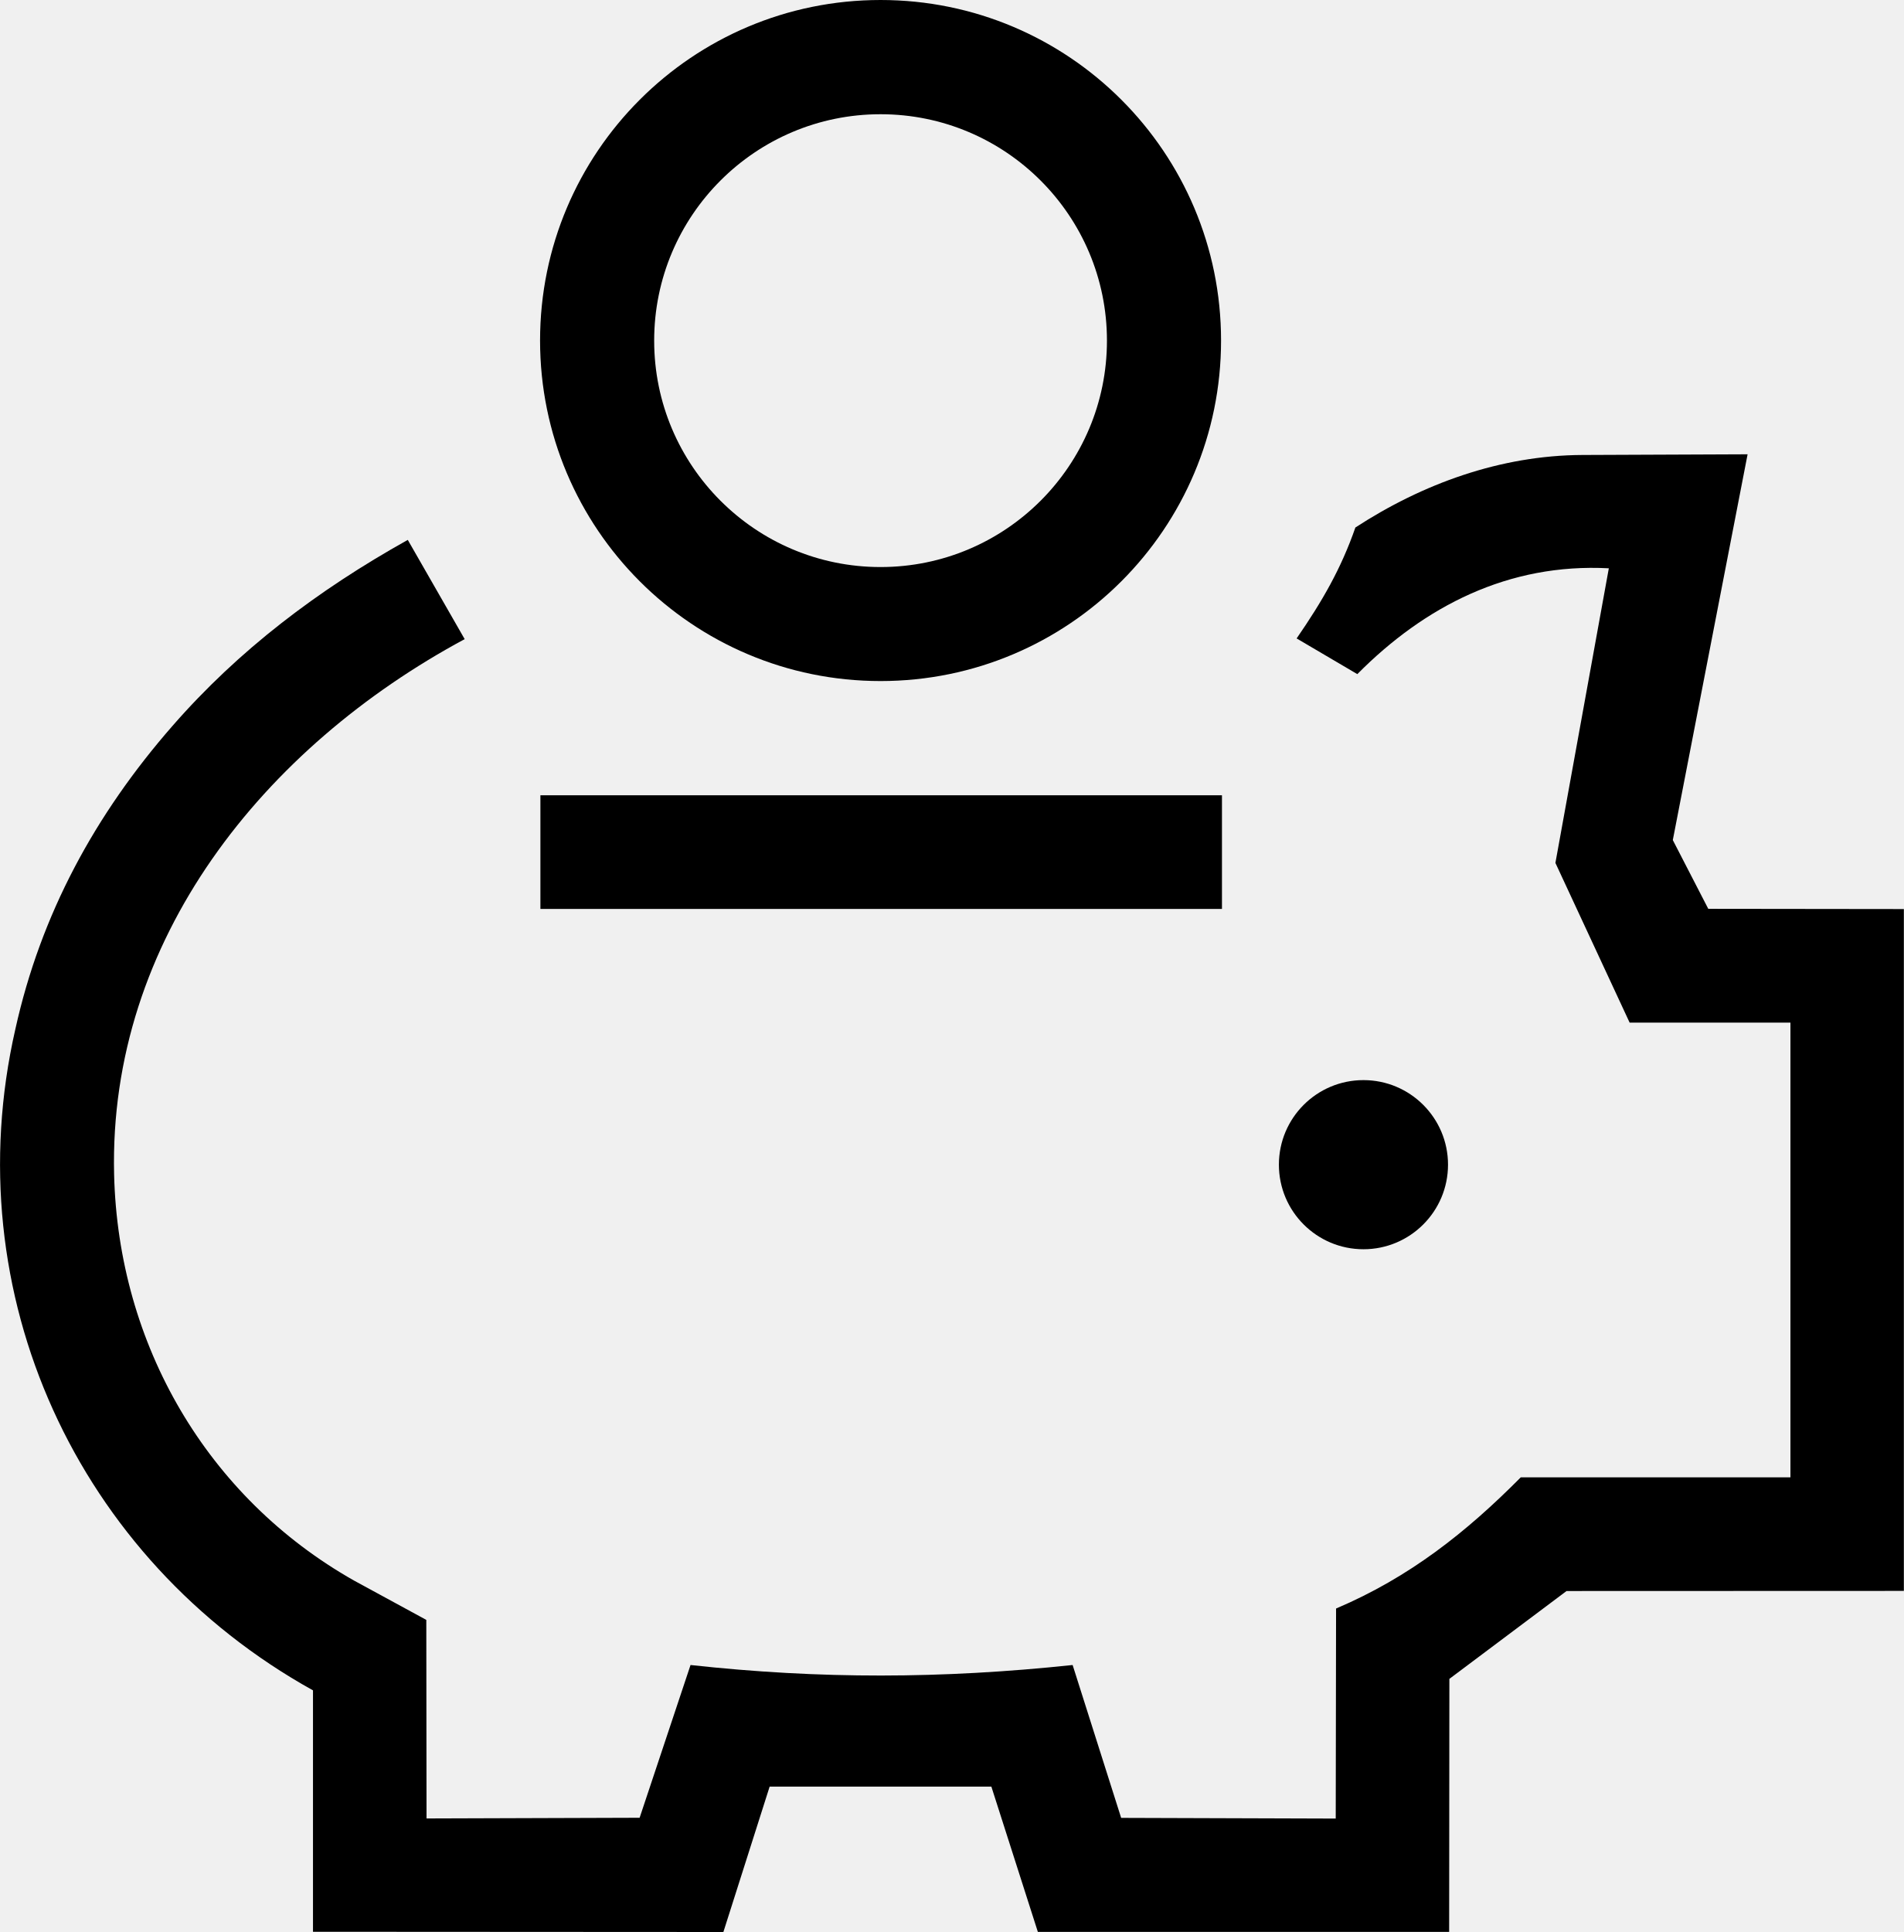
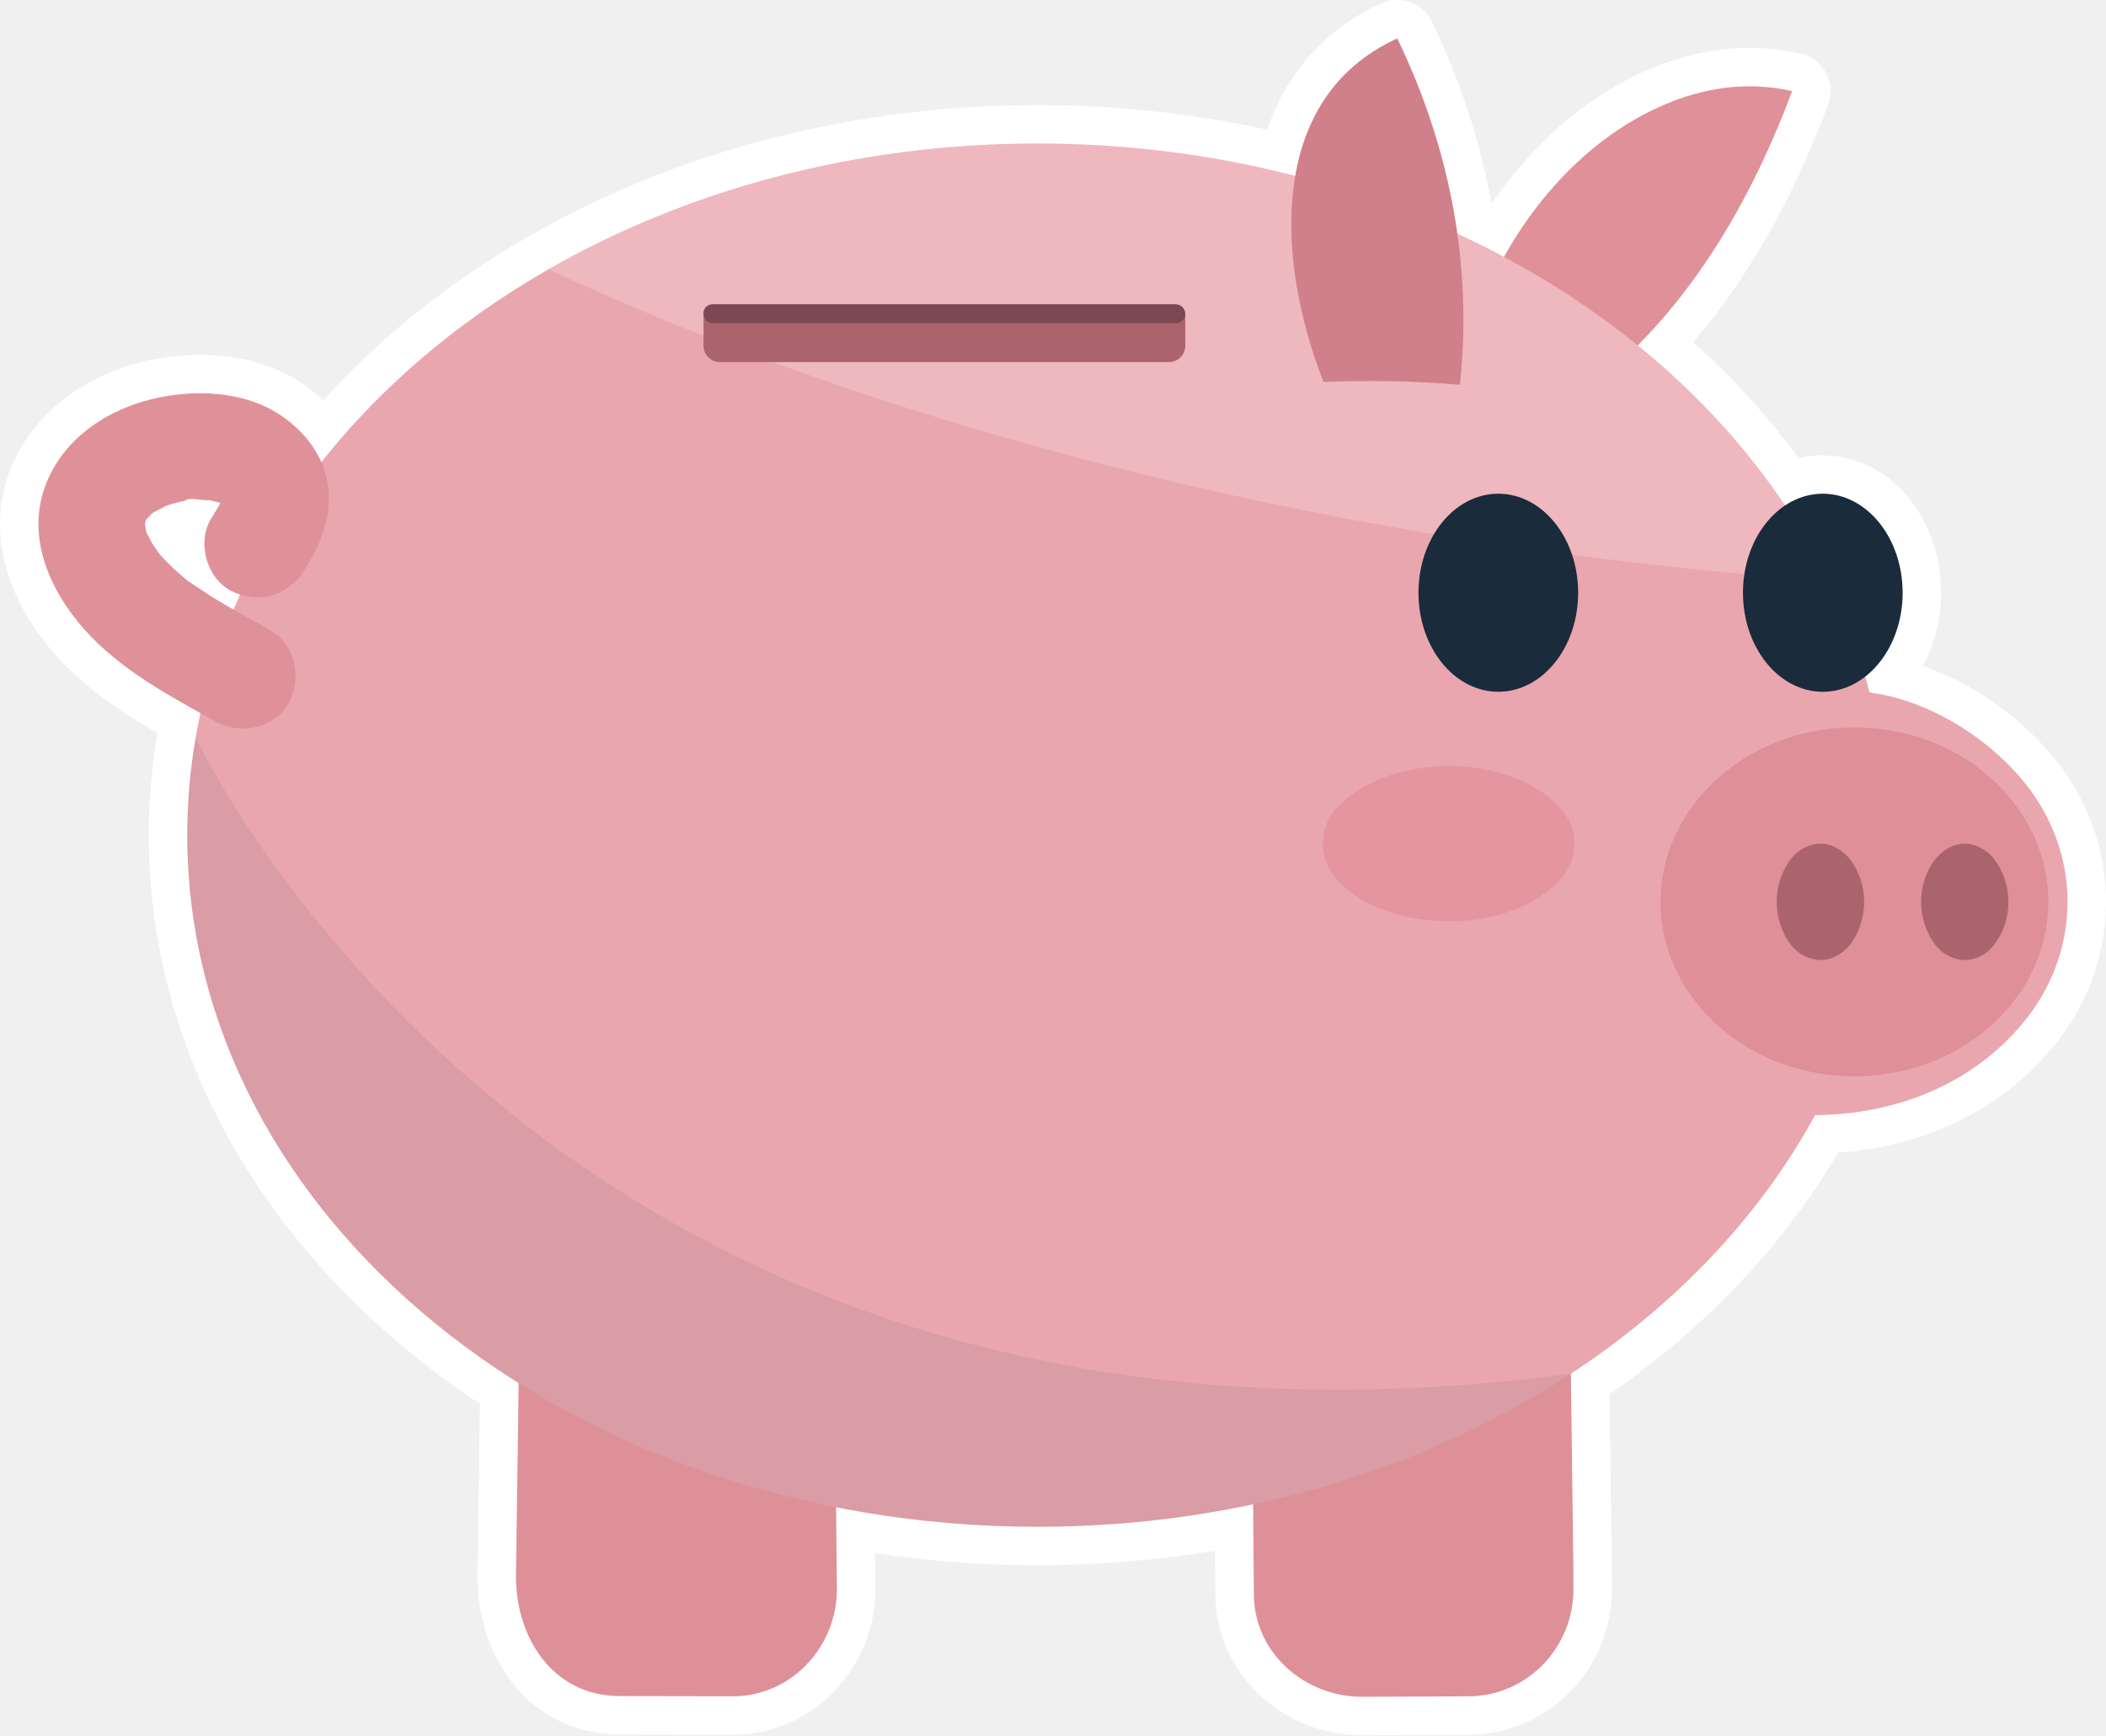
- <svg xmlns="http://www.w3.org/2000/svg" id="Layer_2" data-name="Layer 2" viewBox="0 0 167.52 169.98">
-   <g id="Layer_1-2" data-name="Layer 1">
+ <svg xmlns="http://www.w3.org/2000/svg" id="Layer_2" data-name="Layer 2" viewBox="0 0 712.104 586.8">
+   <g id="Layer_57" data-name="Layer 57">
+     <path d="M684.851,265.02c-12.17-15.22-32.25-28.15-52.71-30.86-.46-1.79-.94-3.57-1.46-5.34,7.61-5.92,12.66-16.41,12.66-28.37,0-18.5-12.09-33.49-27-33.49-4.63,0-8.98,1.44-12.78,3.98-13.34-19.98-30.15-38.21-49.79-54.13,23.71-23.87,40.36-54.31,52.21-86.01-15.23-3.45-30.04-1.18-44.02,4.94-22.7,9.95-41.13,29.06-53.42,51.13-5.14-2.75-10.4-5.37-15.77-7.86-3.19-22.65-10.07-44.84-20.32-66.01-20.79,9.46-31.09,26.66-34.49,46.49-27.49-7.11-56.77-10.95-87.16-10.95-61.56,0-118.58,15.74-165.35,42.54-30.49,17.47-56.62,39.64-76.78,65.22-2.73-6.22-7.44-11.5-13.2-15.5-12.72-8.84-30.41-9.34-44.95-5.62-15.98,4.09-30.53,14.54-35.74,30.69-5.88,18.2,3.65,36.68,16.12,49.54,10.53,10.85,23.77,18.44,36.9,25.75-.61,2.75-1.16,5.51-1.64,8.28-1.87,10.78-2.84,21.79-2.84,32.99,0,75.43,43.9,142.53,112.04,185.29l-.9,65.19c-.12,20.73,12.4,40.61,34.99,40.65l38.3.07c19.82.03,35.26-16.74,35.23-36.29l-.27-27.63c21.83,4.31,44.63,6.6,68.09,6.6,25.2,0,49.64-2.64,72.93-7.6l.24,30.54c.15,19.83,17.29,34.63,36.72,34.55l35.79-.15c19.98-.08,35.62-16.57,35.55-36.36l-.02-7.32-.85-65.41v-.01h.02c35.41-23.25,63.9-53.18,82.56-87.45,28.29-.24,54.8-11.06,72-33.31,18.16-23.65,17.76-55.46-.89-78.77ZM64.082,196.79c-.26-.18-.47-.31-.63-.4,1.83,1.6-1.56-.99-.02-.01-.13-.12-.29-.26-.48-.42-1.14-.96-2.29-1.91-3.4-2.91-2.22-2.03-4.34-4.19-6.26-6.5.76.86-1.49-2.26-1.87-2.87-.36-.58-1.63-3.23-1.76-3.23.12.4.24.81.39,1.21-.34-.88-.43-1.21-.39-1.21-.1-.31-.18-.62-.26-.93,0,0,0-.01-.01-.02-.02-.06-.04-.13-.05-.19-.04-.13-.08-.27-.11-.4.05.17.09.3.11.4.02.05.03.09.04.12-.06-.3-.29-1.36-.35-2.35-.04.14-.07.27-.1.41.03-.25.05-.49.08-.73v-.01c-.01-.23-.01-.45.01-.66-.09.1-.17.18-.24.25.06-.07.14-.17.24-.28.02-.22.06-.41.13-.56-.02.16-.03.31-.05.47.05-.07.12-.14.19-.22v-.01c.11-.26.25-.58.42-.97-.1.27-.19.53-.27.8.1-.11.2-.22.31-.35-.05.11-.11.2-.16.29.46-.45,1.16-1.16,1.7-1.69-.63.42-1.21.68.25-.25.29-.29.49-.49.5-.49.03.05-.02.13-.1.23l.24-.15c1.15-.71,2.57-1.2,3.65-1.97-.43.16-.85.31-1.28.48,2.14-.94,2.61-1.12,1.4-.56-.04.03-.08.06-.12.08l1.14-.39c1.23-.41,2.49-.76,3.76-1.07.85-.2,1.7-.39,2.57-.55,2.02-.33,1.73-.31-.88.08,2.01-1.26,6.04.13,8.33-.11-.49-.1-.98-.19-1.48-.27,2.48.3,3.02.39,1.62.26-.04.01-.09.01-.14.01.33.07.65.14.98.22.15.03,1.41.32,2.39.6-.47-.23-.76-.37-.88-.45.17.06.6.25,1.3.57.06-.1.11-.19.17-.29.04-.07.08-.14.12-.21.06-.22.15-.51.29-.91.04-.16.07-.3.1-.43.01-.17.02-.23.04-.18.27-1.14.3-1,.09.43.01.06.021.12.021.19.27-.41.21-.17.03.23.01.09.02.19.03.29.03-.47.47.93.96,1.96.25.19.55.43.91.72-.28-.19-.56-.38-.84-.57.08.17.16.31.24.44-.37-.35-.65-.62-.85-.82-.44-.28-.89-.54-1.35-.78-.95,1.68-1.9,3.33-2.94,4.95-5.1,7.94-1.89,20.22,6.46,24.63,1.04.55,2.1,1,3.17,1.35-.77,1.68-1.51,3.37-2.23,5.07-2.03-1.16-4.04-2.34-6.03-3.55-3.02-1.84-5.91-3.86-8.85-5.82ZM423.541,501.09l.12-.81.01.78c-.04.01-.09.02-.13.03Z" fill="#fff" stroke="#fff" stroke-linecap="round" stroke-linejoin="round" stroke-width="26" />
    <g>
-       <path d="M40.89,56.23c-17.66,9.5-31.34,26.42-30.85,47.1.36,14.95,8.17,28.41,21.11,35.73l6.36,3.46.02,17.47,18.75-.06,4.48-13.44c11.4,1.25,22.1,1.22,33.62,0l4.27,13.45,18.88.06.03-18.48c6.45-2.74,11.46-6.71,16.25-11.54h23.73s0-40.01,0-40.01h-14.15s-6.53-14.05-6.53-14.05l4.7-25.92c-8.83-.47-16.21,3.34-22.13,9.31l-5.34-3.14c2.28-3.31,3.91-6.14,5.17-9.76,5.9-3.84,12.75-6.35,19.98-6.38l14.53-.06-6.58,33.94,3.12,6.05,17.21.02v59.99s-29.68.01-29.68.01l-10.31,7.73-.02,22.26h-36.19s-4.09-12.78-4.09-12.78h-19.51s-4.07,12.79-4.07,12.79l-36.11-.02v-21.24C6.78,137.19-3.96,113.82,1.35,90.55c2.24-10.12,7.01-18.89,13.84-26.7,5.8-6.64,12.74-11.91,20.69-16.35l5,8.72Z" />
-       <path d="M107.44,29.96c0,16.55-13.41,29.96-29.96,29.96s-29.96-13.41-29.96-29.96S60.93,0,77.48,0s29.96,13.41,29.96,29.96ZM97.4,29.97c0-11-8.92-19.92-19.92-19.92s-19.92,8.92-19.92,19.92,8.92,19.92,19.92,19.92,19.92-8.92,19.92-19.92Z" />
-       <rect x="47.55" y="69.97" width="59.97" height="10" />
-       <circle cx="119.97" cy="102.47" r="7.44" />
+       <g>
+         <path d="M423.542,501.091c38.482-7.657,74.254-21.886,107.55-42.274l.918,71.152.024,7.325c.066,19.787-15.574,36.272-35.558,36.354l-35.784.147c-19.434.08-36.57-14.717-36.724-34.543l-.303-38.976" fill="#de9099" />
+         <path d="M282.628,501.628l.352,35.709c.03,19.551-15.411,36.327-35.224,36.291l-38.305-.07c-22.587-.041-35.107-19.915-34.986-40.649l.999-72.358c32.748,20.03,69.067,33.712,107.165,41.077" fill="#de9099" />
+       </g>
+       <path d="M529.255,138.567c-11.277-6.652-22.269-12.394-34.221-17.54,8.618-35.106,33.003-70.412,66.931-85.283,13.976-6.126,28.782-8.393,44.013-4.948-15.122,40.469-38.059,78.861-73.532,104.188l-3.192,3.584Z" fill="#df9099" />
+       <path d="M638.267,282.426c0,73.59-41.78,139.24-107.09,182.12-49.32,32.37-112.07,51.76-180.38,51.76-158.77,0-287.48-104.71-287.48-233.88,0-11.2.97-22.21,2.84-32.99,11.34-65.35,55.88-122.03,119.29-158.36,46.77-26.8,103.79-42.54,165.35-42.54,121.44,0,225.3,61.28,267.42,147.9,12.94,26.61,20.05,55.63,20.05,85.99Z" fill="#eaa6ae" />
+       <path d="M618.217,196.436c-209.27-15.16-356.42-69.71-432.77-105.36,46.77-26.8,103.79-42.54,165.35-42.54,121.44,0,225.3,61.28,267.42,147.9Z" fill="#fff" opacity=".2" />
+       <path d="M630.324,233.938c21.087,2.169,41.996,15.408,54.526,31.078,18.65,23.31,19.05,55.12.89,78.77-17.46,22.57-44.49,33.39-73.25,33.32" fill="#eaa6ae" />
+       <path d="M527.863,297.094c-16.174,18.748-57.454,19.449-75.307.969-7.027-7.274-7.117-18.253.031-25.477,18.272-18.465,58.089-17.686,74.797.388,6.468,6.997,6.675,16.938.478,24.12Z" fill="#e4959f" />
+       <path d="M240.657,102.925h156.322c2.099,0,3.802,1.704,3.802,3.802v10.205c0,3.042-2.469,5.511-5.511,5.511h-151.866c-3.042,0-5.511-2.469-5.511-5.511v-11.244c0-1.525,1.238-2.763,2.763-2.763Z" fill="#ab646e" />
+       <rect x="237.893" y="102.925" width="162.888" height="6.406" rx="3.203" ry="3.203" fill="#7c4952" />
+       <path d="M493.637,130.093c-15.54-1.24-30.293-1.57-46.128-.936-16.033-40.939-19.253-96.048,24.947-116.158,17.874,36.945,25.51,76.948,21.182,117.094Z" fill="#d0808a" />
+       <g>
+         <path d="M679.811,339.942c-26.667,32.389-80.339,32.057-106.418-1.142-15.71-19.999-15.893-46.881-.44-67.06,25.975-33.92,80.615-34.349,107.308-1.149,16.635,20.69,16.435,48.844-.45,69.351Z" fill="#de8f98" />
+         <path d="M626.247,318.523c-2.506,3.76-6.663,6.011-10.18,6.125-3.827.124-8.03-1.84-10.547-5.198-6.345-8.466-6.353-20.528.02-28.945,2.554-3.372,6.663-5.318,10.535-5.189,3.532.118,7.485,2.438,9.913,5.862,5.593,7.89,5.877,18.916.26,27.345Z" fill="#ab646e" />
+         <path d="M674.277,319.506c-2.669,3.508-6.781,5.269-10.371,5.157-3.437-.108-7.314-2.103-9.656-5.323-6.246-8.585-6.309-20.539.234-28.909,2.348-3.004,6.146-5.036,9.455-5.132,3.702-.107,7.798,1.899,10.327,5.193,6.342,8.261,6.584,20.377.012,29.014Z" fill="#ab646e" />
+       </g>
+       <path d="M91.211,212.993c-6.117-3.415-12.295-6.732-18.276-10.384-3.021-1.845-5.911-3.859-8.855-5.82-3.152-2.099,2.008,1.838-1.133-.827-1.138-.965-2.29-1.911-3.394-2.917-2.555-2.327-4.963-4.829-7.113-7.537,2.575,3.243-.574-1.1-1.023-1.834-.494-.808-2.784-5.656-1.241-1.661-.531-1.374-.843-2.774-1.234-4.184,1.208,4.359-.425-.915.209-2.331l-.221,1.989c.199-.922.459-1.828.777-2.716-.926,2.106-.913,2.257.039.452-1.278,1.459-1.481,1.7-.608.723.264-.241,2.892-2.886,2.904-2.865.2.373-3.396,2.279.143.076,1.181-.735,2.665-1.23,3.768-2.047,1.21-.566.742-.38-1.406.558.798-.312,1.605-.601,2.419-.868,1.238-.407,2.493-.762,3.759-1.069.852-.206,1.709-.389,2.57-.55,2.021-.334,1.73-.31-.874.073,2.044-1.281,6.2.193,8.467-.116,1.397.126.858.039-1.619-.262.826.135,1.647.298,2.462.49.234.056,3.502.791,3.539,1.049-2.417-1.088-2.748-1.213-.993-.375.702.362,1.385.757,2.049,1.184l.972.661c-2.202-1.78-2.403-1.823-.602-.128-.729-1.162-1.567-4.293-1.154-1.549-.255-2.582-.364-2.846-.329-.793.401-2.533.369-2.778-.094-.734-1.504,4.296,1.932-3.038-.41,1.111-1.017,1.801-2.031,3.576-3.15,5.318-5.1,7.936-1.889,20.218,6.458,24.627,8.932,4.719,19.184,2.012,24.627-6.458,4.823-7.506,8.706-16.102,8.592-25.205-.144-11.406-6.648-20.936-15.768-27.276-12.721-8.843-30.407-9.344-44.948-5.621-15.977,4.091-30.532,14.544-35.745,30.693-5.872,18.192,3.657,36.675,16.121,49.531,11.928,12.305,27.348,20.413,42.143,28.672,8.222,4.59,20.026,2.252,24.627-6.458,4.483-8.486,2.323-19.725-6.458-24.627h0Z" fill="#df919a" />
+       <g id="Eyes">
+         <ellipse cx="616.345" cy="200.447" rx="26.995" ry="33.491" fill="#1a2b3c" />
+         <ellipse cx="506.626" cy="200.447" rx="26.995" ry="33.491" fill="#1a2b3c" />
+       </g>
+       <path d="M531.18,464.546c-49.32,32.37-112.07,51.76-180.38,51.76-158.77,0-287.48-104.71-287.48-233.88,0-11.2.97-22.21,2.84-32.99,0,0,121.71,261.05,465.02,215.11h0Z" fill="#1a2b3c" opacity=".08" />
    </g>
  </g>
</svg>
